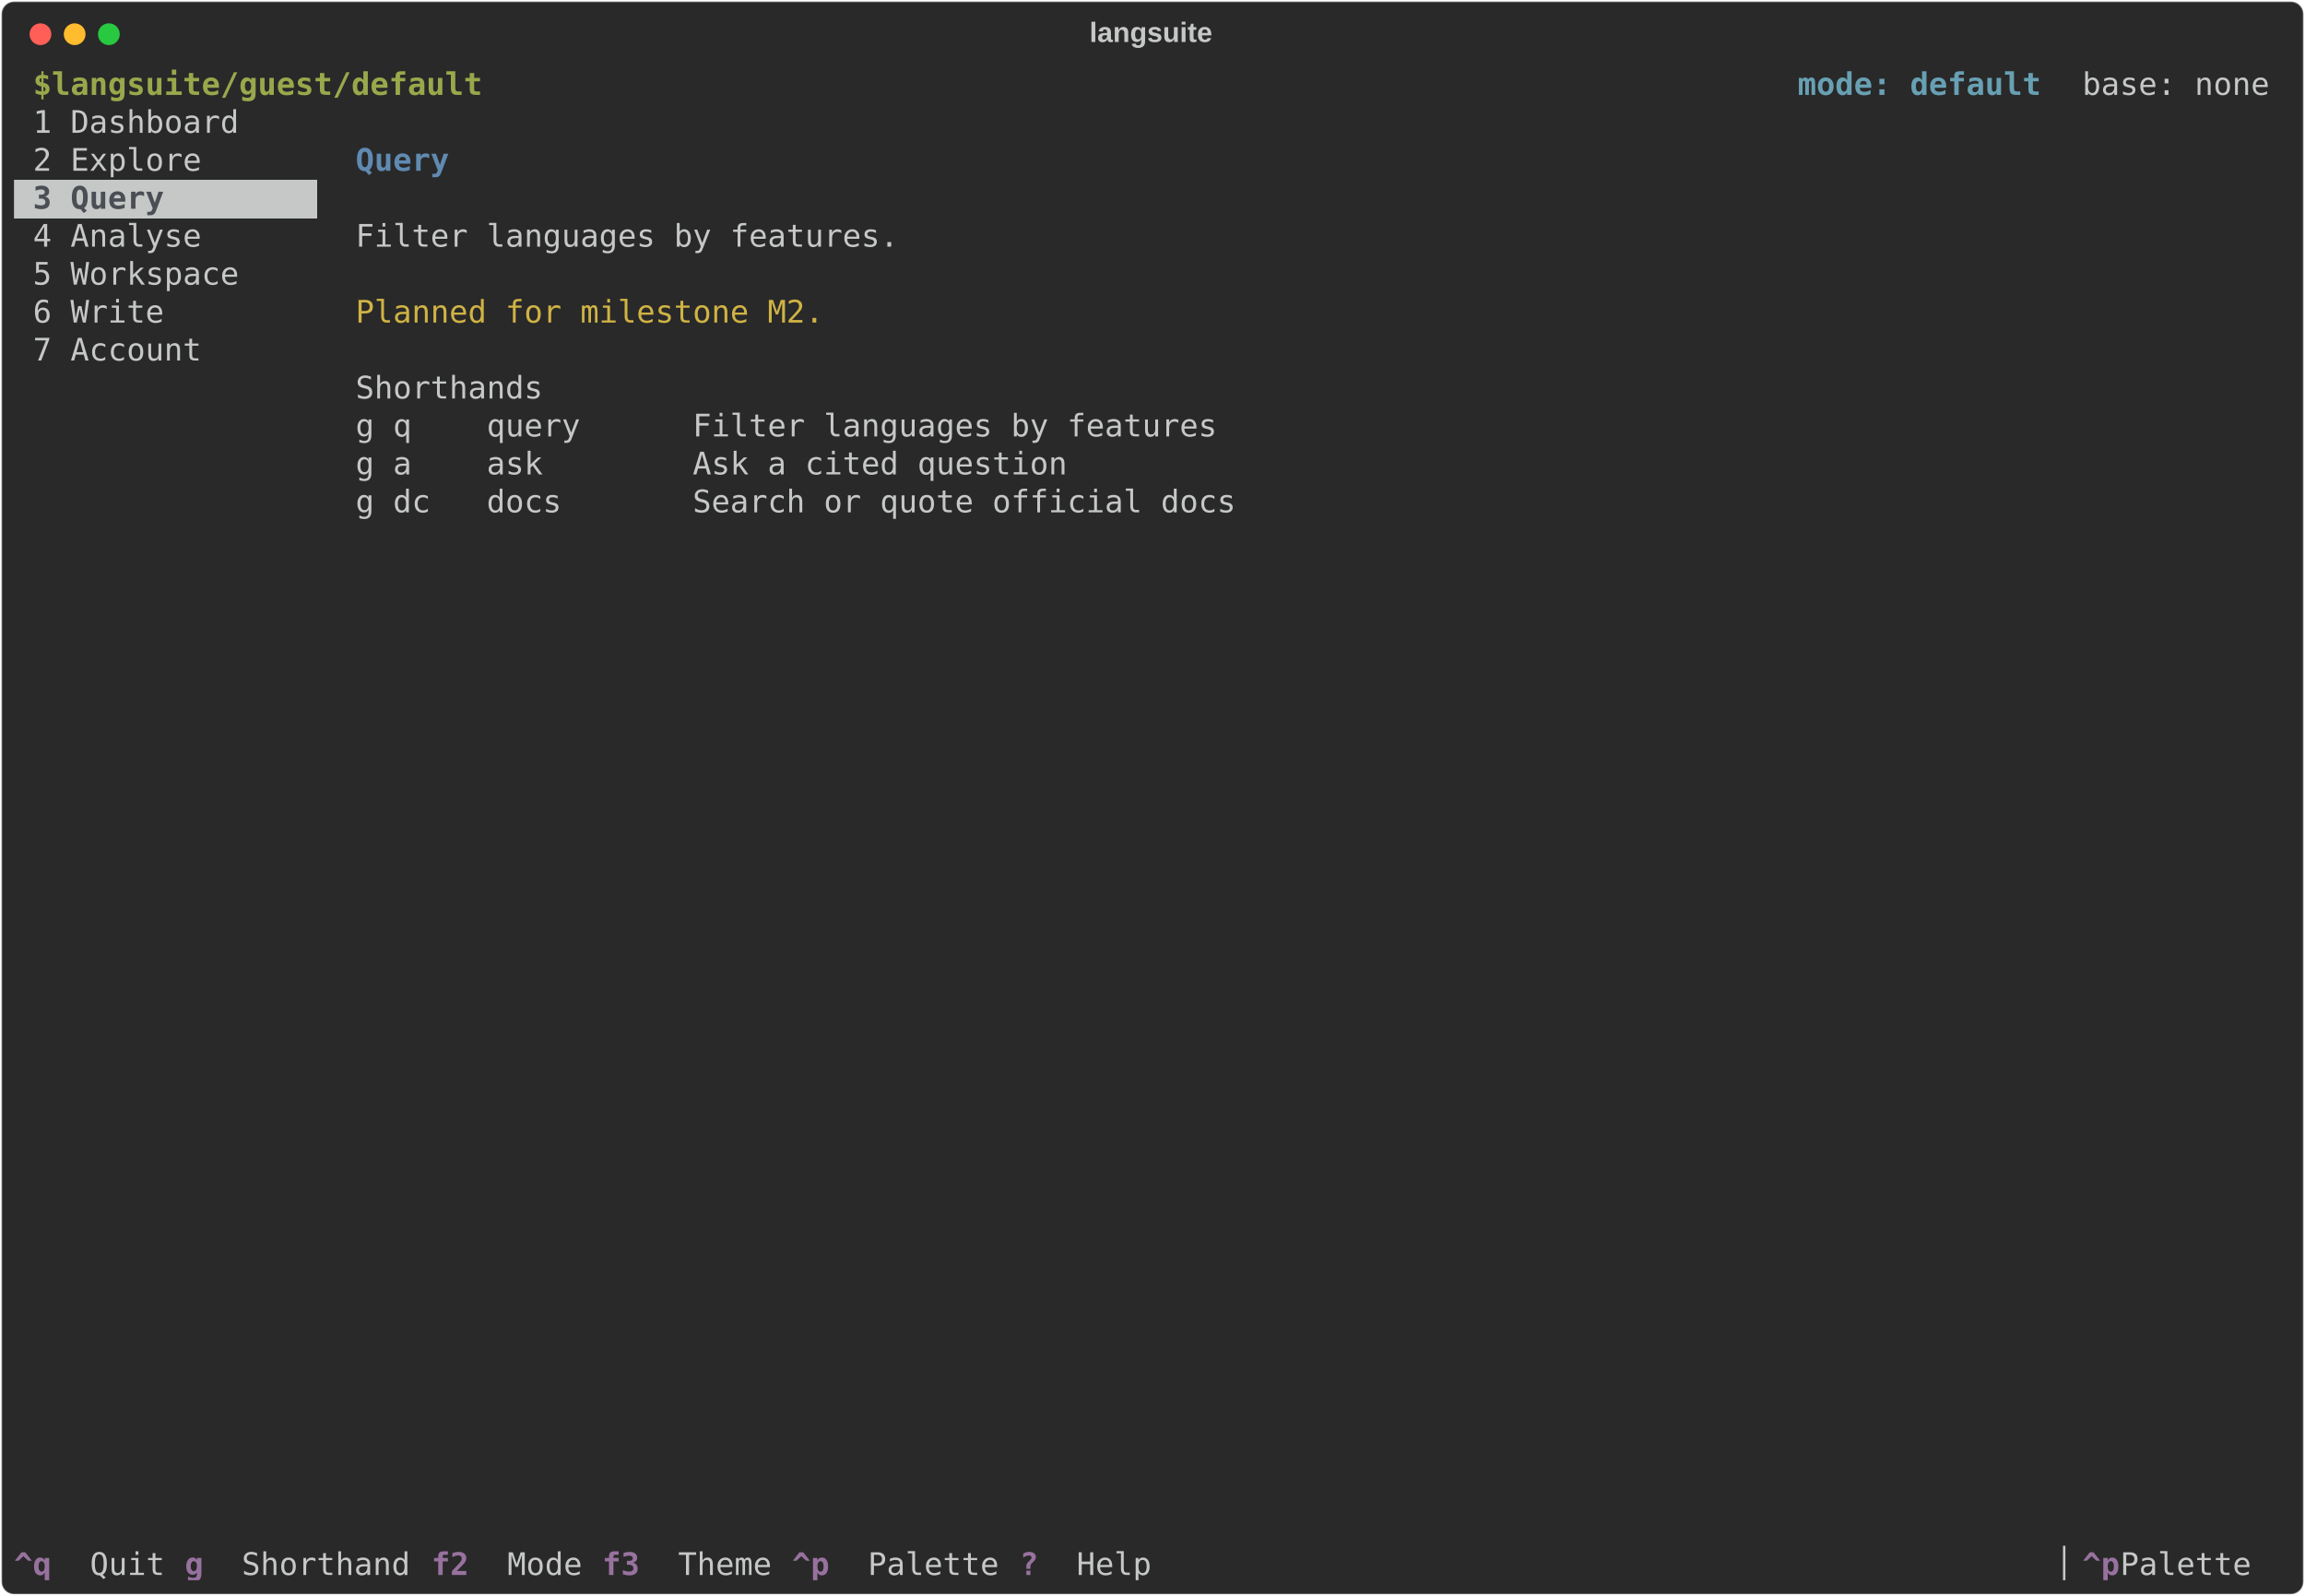
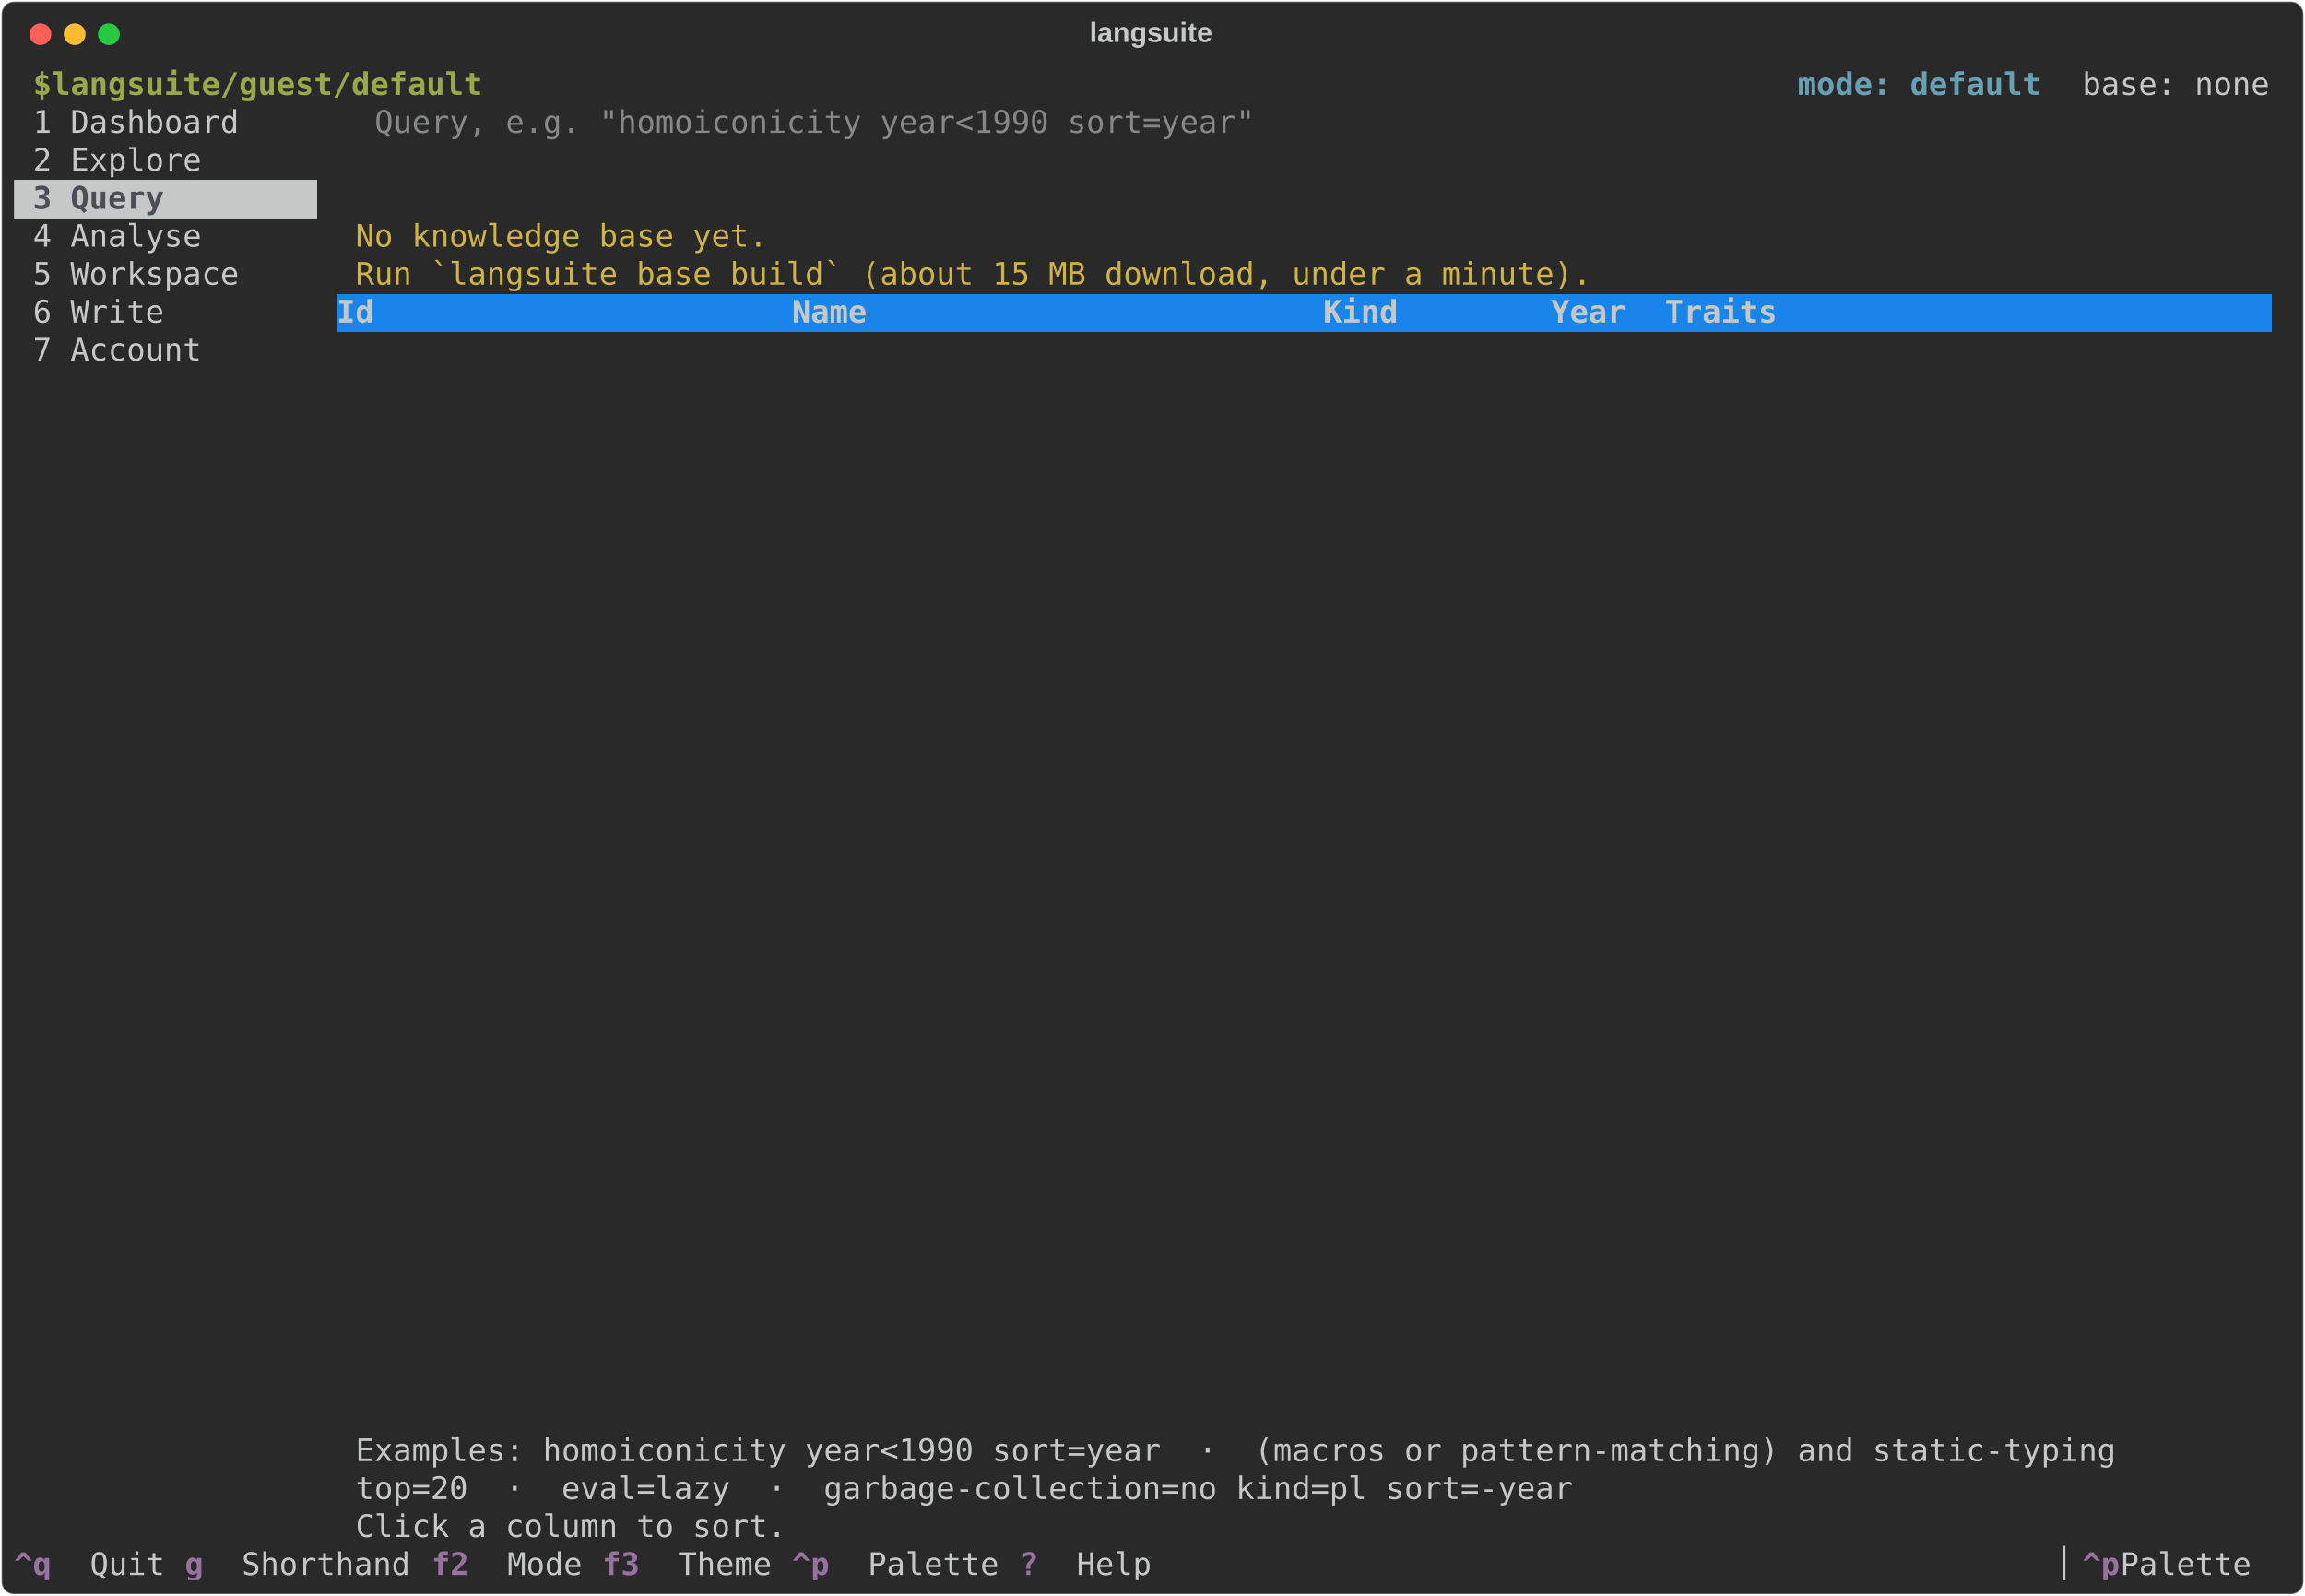
<svg xmlns="http://www.w3.org/2000/svg" class="rich-terminal" viewBox="0 0 1482 1026.0">
  <style>

    @font-face {
        font-family: "Fira Code";
        src: local("FiraCode-Regular"),
                url("https://cdnjs.cloudflare.com/ajax/libs/firacode/6.2.0/woff2/FiraCode-Regular.woff2") format("woff2"),
                url("https://cdnjs.cloudflare.com/ajax/libs/firacode/6.2.0/woff/FiraCode-Regular.woff") format("woff");
        font-style: normal;
        font-weight: 400;
    }
    @font-face {
        font-family: "Fira Code";
        src: local("FiraCode-Bold"),
                url("https://cdnjs.cloudflare.com/ajax/libs/firacode/6.2.0/woff2/FiraCode-Bold.woff2") format("woff2"),
                url("https://cdnjs.cloudflare.com/ajax/libs/firacode/6.2.0/woff/FiraCode-Bold.woff") format("woff");
        font-style: bold;
        font-weight: 700;
    }

    .terminal-matrix {
        font-family: Fira Code, monospace;
        font-size: 20px;
        line-height: 24.4px;
        font-variant-east-asian: full-width;
    }

    .terminal-title {
        font-size: 18px;
        font-weight: bold;
        font-family: arial;
    }

    .terminal-r1 { fill: #c5c8c6 }
.terminal-r2 { fill: #98a84b;font-weight: bold }
.terminal-r3 { fill: #68a0b3;font-weight: bold }
- .terminal-r4 { fill: #608ab1;font-weight: bold }
+ .terminal-r4 { fill: #868887 }
.terminal-r5 { fill: #4b4e55;font-weight: bold }
.terminal-r6 { fill: #d0b344 }
- .terminal-r7 { fill: #98729f;font-weight: bold }
+ .terminal-r7 { fill: #c5c8c6;font-weight: bold }
+ .terminal-r8 { fill: #98729f;font-weight: bold }
    </style>
  <defs>
    <clipPath id="terminal-clip-terminal">
      <rect x="0" y="0" width="1463.0" height="975.0" />
    </clipPath>
    <clipPath id="terminal-line-0">
      <rect x="0" y="1.5" width="1464" height="24.65" />
    </clipPath>
    <clipPath id="terminal-line-1">
      <rect x="0" y="25.9" width="1464" height="24.65" />
    </clipPath>
    <clipPath id="terminal-line-2">
      <rect x="0" y="50.3" width="1464" height="24.65" />
    </clipPath>
    <clipPath id="terminal-line-3">
      <rect x="0" y="74.7" width="1464" height="24.65" />
    </clipPath>
    <clipPath id="terminal-line-4">
      <rect x="0" y="99.1" width="1464" height="24.65" />
    </clipPath>
    <clipPath id="terminal-line-5">
      <rect x="0" y="123.5" width="1464" height="24.65" />
    </clipPath>
    <clipPath id="terminal-line-6">
      <rect x="0" y="147.9" width="1464" height="24.65" />
    </clipPath>
    <clipPath id="terminal-line-7">
      <rect x="0" y="172.3" width="1464" height="24.65" />
    </clipPath>
    <clipPath id="terminal-line-8">
      <rect x="0" y="196.7" width="1464" height="24.65" />
    </clipPath>
    <clipPath id="terminal-line-9">
      <rect x="0" y="221.1" width="1464" height="24.65" />
    </clipPath>
    <clipPath id="terminal-line-10">
      <rect x="0" y="245.5" width="1464" height="24.65" />
    </clipPath>
    <clipPath id="terminal-line-11">
      <rect x="0" y="269.9" width="1464" height="24.65" />
    </clipPath>
    <clipPath id="terminal-line-12">
      <rect x="0" y="294.3" width="1464" height="24.65" />
    </clipPath>
    <clipPath id="terminal-line-13">
      <rect x="0" y="318.7" width="1464" height="24.65" />
    </clipPath>
    <clipPath id="terminal-line-14">
      <rect x="0" y="343.1" width="1464" height="24.65" />
    </clipPath>
    <clipPath id="terminal-line-15">
      <rect x="0" y="367.5" width="1464" height="24.65" />
    </clipPath>
    <clipPath id="terminal-line-16">
      <rect x="0" y="391.9" width="1464" height="24.65" />
    </clipPath>
    <clipPath id="terminal-line-17">
      <rect x="0" y="416.3" width="1464" height="24.65" />
    </clipPath>
    <clipPath id="terminal-line-18">
      <rect x="0" y="440.7" width="1464" height="24.65" />
    </clipPath>
    <clipPath id="terminal-line-19">
      <rect x="0" y="465.1" width="1464" height="24.65" />
    </clipPath>
    <clipPath id="terminal-line-20">
      <rect x="0" y="489.5" width="1464" height="24.65" />
    </clipPath>
    <clipPath id="terminal-line-21">
      <rect x="0" y="513.9" width="1464" height="24.65" />
    </clipPath>
    <clipPath id="terminal-line-22">
      <rect x="0" y="538.3" width="1464" height="24.65" />
    </clipPath>
    <clipPath id="terminal-line-23">
      <rect x="0" y="562.7" width="1464" height="24.65" />
    </clipPath>
    <clipPath id="terminal-line-24">
      <rect x="0" y="587.1" width="1464" height="24.65" />
    </clipPath>
    <clipPath id="terminal-line-25">
      <rect x="0" y="611.5" width="1464" height="24.65" />
    </clipPath>
    <clipPath id="terminal-line-26">
      <rect x="0" y="635.9" width="1464" height="24.65" />
    </clipPath>
    <clipPath id="terminal-line-27">
      <rect x="0" y="660.3" width="1464" height="24.65" />
    </clipPath>
    <clipPath id="terminal-line-28">
      <rect x="0" y="684.7" width="1464" height="24.65" />
    </clipPath>
    <clipPath id="terminal-line-29">
      <rect x="0" y="709.1" width="1464" height="24.65" />
    </clipPath>
    <clipPath id="terminal-line-30">
      <rect x="0" y="733.5" width="1464" height="24.65" />
    </clipPath>
    <clipPath id="terminal-line-31">
      <rect x="0" y="757.9" width="1464" height="24.65" />
    </clipPath>
    <clipPath id="terminal-line-32">
      <rect x="0" y="782.3" width="1464" height="24.65" />
    </clipPath>
    <clipPath id="terminal-line-33">
      <rect x="0" y="806.7" width="1464" height="24.65" />
    </clipPath>
    <clipPath id="terminal-line-34">
      <rect x="0" y="831.1" width="1464" height="24.65" />
    </clipPath>
    <clipPath id="terminal-line-35">
      <rect x="0" y="855.5" width="1464" height="24.65" />
    </clipPath>
    <clipPath id="terminal-line-36">
      <rect x="0" y="879.9" width="1464" height="24.65" />
    </clipPath>
    <clipPath id="terminal-line-37">
      <rect x="0" y="904.3" width="1464" height="24.65" />
    </clipPath>
    <clipPath id="terminal-line-38">
      <rect x="0" y="928.7" width="1464" height="24.65" />
    </clipPath>
  </defs>
  <rect fill="#292929" stroke="rgba(255,255,255,0.35)" stroke-width="1" x="1" y="1" width="1480" height="1024" rx="8" />
  <text class="terminal-title" fill="#c5c8c6" text-anchor="middle" x="740" y="27">langsuite</text>
  <g transform="translate(26,22)">
    <circle cx="0" cy="0" r="7" fill="#ff5f57" />
    <circle cx="22" cy="0" r="7" fill="#febc2e" />
    <circle cx="44" cy="0" r="7" fill="#28c840" />
  </g>
  <g transform="translate(9, 41)" clip-path="url(#terminal-clip-terminal)">
    <rect fill="#c5c8c6" x="0" y="74.7" width="12.2" height="24.65" shape-rendering="crispEdges" />
    <rect fill="#c5c8c6" x="12.2" y="74.7" width="85.4" height="24.65" shape-rendering="crispEdges" />
    <rect fill="#c5c8c6" x="97.6" y="74.7" width="97.6" height="24.65" shape-rendering="crispEdges" />
+     <rect fill="#1984e9" x="207.4" y="147.9" width="292.8" height="24.65" shape-rendering="crispEdges" />
+     <rect fill="#1984e9" x="500.2" y="147.9" width="341.6" height="24.65" shape-rendering="crispEdges" />
+     <rect fill="#1984e9" x="841.8" y="147.9" width="146.4" height="24.65" shape-rendering="crispEdges" />
+     <rect fill="#1984e9" x="988.2" y="147.9" width="73.2" height="24.65" shape-rendering="crispEdges" />
+     <rect fill="#1984e9" x="1061.4" y="147.9" width="97.6" height="24.65" shape-rendering="crispEdges" />
+     <rect fill="#1984e9" x="1159" y="147.9" width="292.8" height="24.65" shape-rendering="crispEdges" />
    <g class="terminal-matrix">
      <text class="terminal-r2" x="12.2" y="20" textLength="292.8" clip-path="url(#terminal-line-0)">$langsuite/guest/default</text>
      <text class="terminal-r3" x="1146.8" y="20" textLength="158.6" clip-path="url(#terminal-line-0)">mode: default</text>
      <text class="terminal-r1" x="1329.8" y="20" textLength="122" clip-path="url(#terminal-line-0)">base: none</text>
      <text class="terminal-r1" x="1464" y="20" textLength="12.2" clip-path="url(#terminal-line-0)">
</text>
      <text class="terminal-r1" x="12.2" y="44.4" textLength="134.2" clip-path="url(#terminal-line-1)">1 Dashboard</text>
+       <text class="terminal-r4" x="231.8" y="44.4" textLength="573.4" clip-path="url(#terminal-line-1)">Query, e.g. "homoiconicity year&lt;1990 sort=year"</text>
      <text class="terminal-r1" x="1464" y="44.4" textLength="12.2" clip-path="url(#terminal-line-1)">
</text>
      <text class="terminal-r1" x="12.2" y="68.8" textLength="109.8" clip-path="url(#terminal-line-2)">2 Explore</text>
-       <text class="terminal-r4" x="219.6" y="68.8" textLength="61" clip-path="url(#terminal-line-2)">Query</text>
      <text class="terminal-r1" x="1464" y="68.8" textLength="12.2" clip-path="url(#terminal-line-2)">
</text>
      <text class="terminal-r5" x="12.2" y="93.2" textLength="85.4" clip-path="url(#terminal-line-3)">3 Query</text>
      <text class="terminal-r1" x="1464" y="93.2" textLength="12.2" clip-path="url(#terminal-line-3)">
</text>
      <text class="terminal-r1" x="12.2" y="117.6" textLength="109.8" clip-path="url(#terminal-line-4)">4 Analyse</text>
-       <text class="terminal-r1" x="219.6" y="117.6" textLength="353.8" clip-path="url(#terminal-line-4)">Filter languages by features.</text>
+       <text class="terminal-r6" x="219.6" y="117.6" textLength="268.4" clip-path="url(#terminal-line-4)">No knowledge base yet.</text>
      <text class="terminal-r1" x="1464" y="117.6" textLength="12.2" clip-path="url(#terminal-line-4)">
</text>
      <text class="terminal-r1" x="12.2" y="142" textLength="134.2" clip-path="url(#terminal-line-5)">5 Workspace</text>
+       <text class="terminal-r6" x="219.6" y="142" textLength="805.2" clip-path="url(#terminal-line-5)">Run `langsuite base build` (about 15 MB download, under a minute).</text>
      <text class="terminal-r1" x="1464" y="142" textLength="12.2" clip-path="url(#terminal-line-5)">
</text>
      <text class="terminal-r1" x="12.2" y="166.4" textLength="85.4" clip-path="url(#terminal-line-6)">6 Write</text>
-       <text class="terminal-r6" x="219.6" y="166.4" textLength="305" clip-path="url(#terminal-line-6)">Planned for milestone M2.</text>
+       <text class="terminal-r7" x="207.4" y="166.4" textLength="292.8" clip-path="url(#terminal-line-6)"> Id                     </text>
+       <text class="terminal-r7" x="500.2" y="166.4" textLength="341.6" clip-path="url(#terminal-line-6)"> Name                       </text>
+       <text class="terminal-r7" x="841.8" y="166.4" textLength="146.4" clip-path="url(#terminal-line-6)"> Kind       </text>
+       <text class="terminal-r7" x="988.2" y="166.4" textLength="73.2" clip-path="url(#terminal-line-6)"> Year </text>
+       <text class="terminal-r7" x="1061.4" y="166.4" textLength="97.6" clip-path="url(#terminal-line-6)"> Traits </text>
      <text class="terminal-r1" x="1464" y="166.4" textLength="12.2" clip-path="url(#terminal-line-6)">
</text>
      <text class="terminal-r1" x="12.2" y="190.8" textLength="109.8" clip-path="url(#terminal-line-7)">7 Account</text>
      <text class="terminal-r1" x="1464" y="190.8" textLength="12.2" clip-path="url(#terminal-line-7)">
</text>
-       <text class="terminal-r1" x="219.6" y="215.2" textLength="122" clip-path="url(#terminal-line-8)">Shorthands</text>
      <text class="terminal-r1" x="1464" y="215.2" textLength="12.2" clip-path="url(#terminal-line-8)">
</text>
-       <text class="terminal-r1" x="219.6" y="239.6" textLength="585.6" clip-path="url(#terminal-line-9)">  g q    query      Filter languages by features</text>
      <text class="terminal-r1" x="1464" y="239.6" textLength="12.2" clip-path="url(#terminal-line-9)">
</text>
-       <text class="terminal-r1" x="219.6" y="264" textLength="488" clip-path="url(#terminal-line-10)">  g a    ask        Ask a cited question</text>
      <text class="terminal-r1" x="1464" y="264" textLength="12.2" clip-path="url(#terminal-line-10)">
</text>
-       <text class="terminal-r1" x="219.6" y="288.4" textLength="597.8" clip-path="url(#terminal-line-11)">  g dc   docs       Search or quote official docs</text>
      <text class="terminal-r1" x="1464" y="288.4" textLength="12.2" clip-path="url(#terminal-line-11)">
</text>
      <text class="terminal-r1" x="1464" y="312.8" textLength="12.2" clip-path="url(#terminal-line-12)">
</text>
      <text class="terminal-r1" x="1464" y="337.2" textLength="12.2" clip-path="url(#terminal-line-13)">
</text>
      <text class="terminal-r1" x="1464" y="361.6" textLength="12.2" clip-path="url(#terminal-line-14)">
</text>
      <text class="terminal-r1" x="1464" y="386" textLength="12.2" clip-path="url(#terminal-line-15)">
</text>
      <text class="terminal-r1" x="1464" y="410.4" textLength="12.2" clip-path="url(#terminal-line-16)">
</text>
      <text class="terminal-r1" x="1464" y="434.8" textLength="12.2" clip-path="url(#terminal-line-17)">
</text>
      <text class="terminal-r1" x="1464" y="459.2" textLength="12.2" clip-path="url(#terminal-line-18)">
</text>
      <text class="terminal-r1" x="1464" y="483.6" textLength="12.2" clip-path="url(#terminal-line-19)">
</text>
      <text class="terminal-r1" x="1464" y="508" textLength="12.2" clip-path="url(#terminal-line-20)">
</text>
      <text class="terminal-r1" x="1464" y="532.4" textLength="12.2" clip-path="url(#terminal-line-21)">
</text>
      <text class="terminal-r1" x="1464" y="556.8" textLength="12.2" clip-path="url(#terminal-line-22)">
</text>
      <text class="terminal-r1" x="1464" y="581.2" textLength="12.2" clip-path="url(#terminal-line-23)">
</text>
      <text class="terminal-r1" x="1464" y="605.6" textLength="12.2" clip-path="url(#terminal-line-24)">
</text>
      <text class="terminal-r1" x="1464" y="630" textLength="12.2" clip-path="url(#terminal-line-25)">
</text>
      <text class="terminal-r1" x="1464" y="654.4" textLength="12.2" clip-path="url(#terminal-line-26)">
</text>
      <text class="terminal-r1" x="1464" y="678.8" textLength="12.2" clip-path="url(#terminal-line-27)">
</text>
      <text class="terminal-r1" x="1464" y="703.2" textLength="12.2" clip-path="url(#terminal-line-28)">
</text>
      <text class="terminal-r1" x="1464" y="727.6" textLength="12.2" clip-path="url(#terminal-line-29)">
</text>
      <text class="terminal-r1" x="1464" y="752" textLength="12.2" clip-path="url(#terminal-line-30)">
</text>
      <text class="terminal-r1" x="1464" y="776.4" textLength="12.2" clip-path="url(#terminal-line-31)">
</text>
      <text class="terminal-r1" x="1464" y="800.8" textLength="12.2" clip-path="url(#terminal-line-32)">
</text>
      <text class="terminal-r1" x="1464" y="825.2" textLength="12.2" clip-path="url(#terminal-line-33)">
</text>
      <text class="terminal-r1" x="1464" y="849.6" textLength="12.2" clip-path="url(#terminal-line-34)">
</text>
      <text class="terminal-r1" x="1464" y="874" textLength="12.2" clip-path="url(#terminal-line-35)">
</text>
+       <text class="terminal-r1" x="219.6" y="898.4" textLength="1146.8" clip-path="url(#terminal-line-36)">Examples: homoiconicity year&lt;1990 sort=year  ·  (macros or pattern-matching) and static-typing</text>
      <text class="terminal-r1" x="1464" y="898.4" textLength="12.2" clip-path="url(#terminal-line-36)">
</text>
+       <text class="terminal-r1" x="219.6" y="922.8" textLength="793" clip-path="url(#terminal-line-37)">top=20  ·  eval=lazy  ·  garbage-collection=no kind=pl sort=-year</text>
      <text class="terminal-r1" x="1464" y="922.8" textLength="12.2" clip-path="url(#terminal-line-37)">
</text>
+       <text class="terminal-r1" x="219.6" y="947.2" textLength="280.6" clip-path="url(#terminal-line-38)">Click a column to sort.</text>
      <text class="terminal-r1" x="1464" y="947.2" textLength="12.2" clip-path="url(#terminal-line-38)">
</text>
-       <text class="terminal-r7" x="0" y="971.6" textLength="48.8" clip-path="url(#terminal-line-39)"> ^q </text>
+       <text class="terminal-r8" x="0" y="971.6" textLength="48.8" clip-path="url(#terminal-line-39)"> ^q </text>
      <text class="terminal-r1" x="48.8" y="971.6" textLength="61" clip-path="url(#terminal-line-39)">Quit </text>
-       <text class="terminal-r7" x="109.8" y="971.6" textLength="36.6" clip-path="url(#terminal-line-39)"> g </text>
+       <text class="terminal-r8" x="109.8" y="971.6" textLength="36.6" clip-path="url(#terminal-line-39)"> g </text>
      <text class="terminal-r1" x="146.4" y="971.6" textLength="122" clip-path="url(#terminal-line-39)">Shorthand </text>
-       <text class="terminal-r7" x="268.4" y="971.6" textLength="48.8" clip-path="url(#terminal-line-39)"> f2 </text>
+       <text class="terminal-r8" x="268.4" y="971.6" textLength="48.8" clip-path="url(#terminal-line-39)"> f2 </text>
      <text class="terminal-r1" x="317.2" y="971.6" textLength="61" clip-path="url(#terminal-line-39)">Mode </text>
-       <text class="terminal-r7" x="378.2" y="971.6" textLength="48.8" clip-path="url(#terminal-line-39)"> f3 </text>
+       <text class="terminal-r8" x="378.2" y="971.6" textLength="48.8" clip-path="url(#terminal-line-39)"> f3 </text>
      <text class="terminal-r1" x="427" y="971.6" textLength="73.2" clip-path="url(#terminal-line-39)">Theme </text>
-       <text class="terminal-r7" x="500.2" y="971.6" textLength="48.8" clip-path="url(#terminal-line-39)"> ^p </text>
+       <text class="terminal-r8" x="500.2" y="971.6" textLength="48.8" clip-path="url(#terminal-line-39)"> ^p </text>
      <text class="terminal-r1" x="549" y="971.6" textLength="97.6" clip-path="url(#terminal-line-39)">Palette </text>
-       <text class="terminal-r7" x="646.6" y="971.6" textLength="36.6" clip-path="url(#terminal-line-39)"> ? </text>
+       <text class="terminal-r8" x="646.6" y="971.6" textLength="36.6" clip-path="url(#terminal-line-39)"> ? </text>
      <text class="terminal-r1" x="683.2" y="971.6" textLength="61" clip-path="url(#terminal-line-39)">Help </text>
      <text class="terminal-r1" x="1317.6" y="971.6" textLength="12.2" clip-path="url(#terminal-line-39)">▏</text>
-       <text class="terminal-r7" x="1329.8" y="971.6" textLength="24.4" clip-path="url(#terminal-line-39)">^p</text>
+       <text class="terminal-r8" x="1329.8" y="971.6" textLength="24.4" clip-path="url(#terminal-line-39)">^p</text>
      <text class="terminal-r1" x="1354.2" y="971.6" textLength="97.6" clip-path="url(#terminal-line-39)"> Palette</text>
    </g>
  </g>
</svg>
